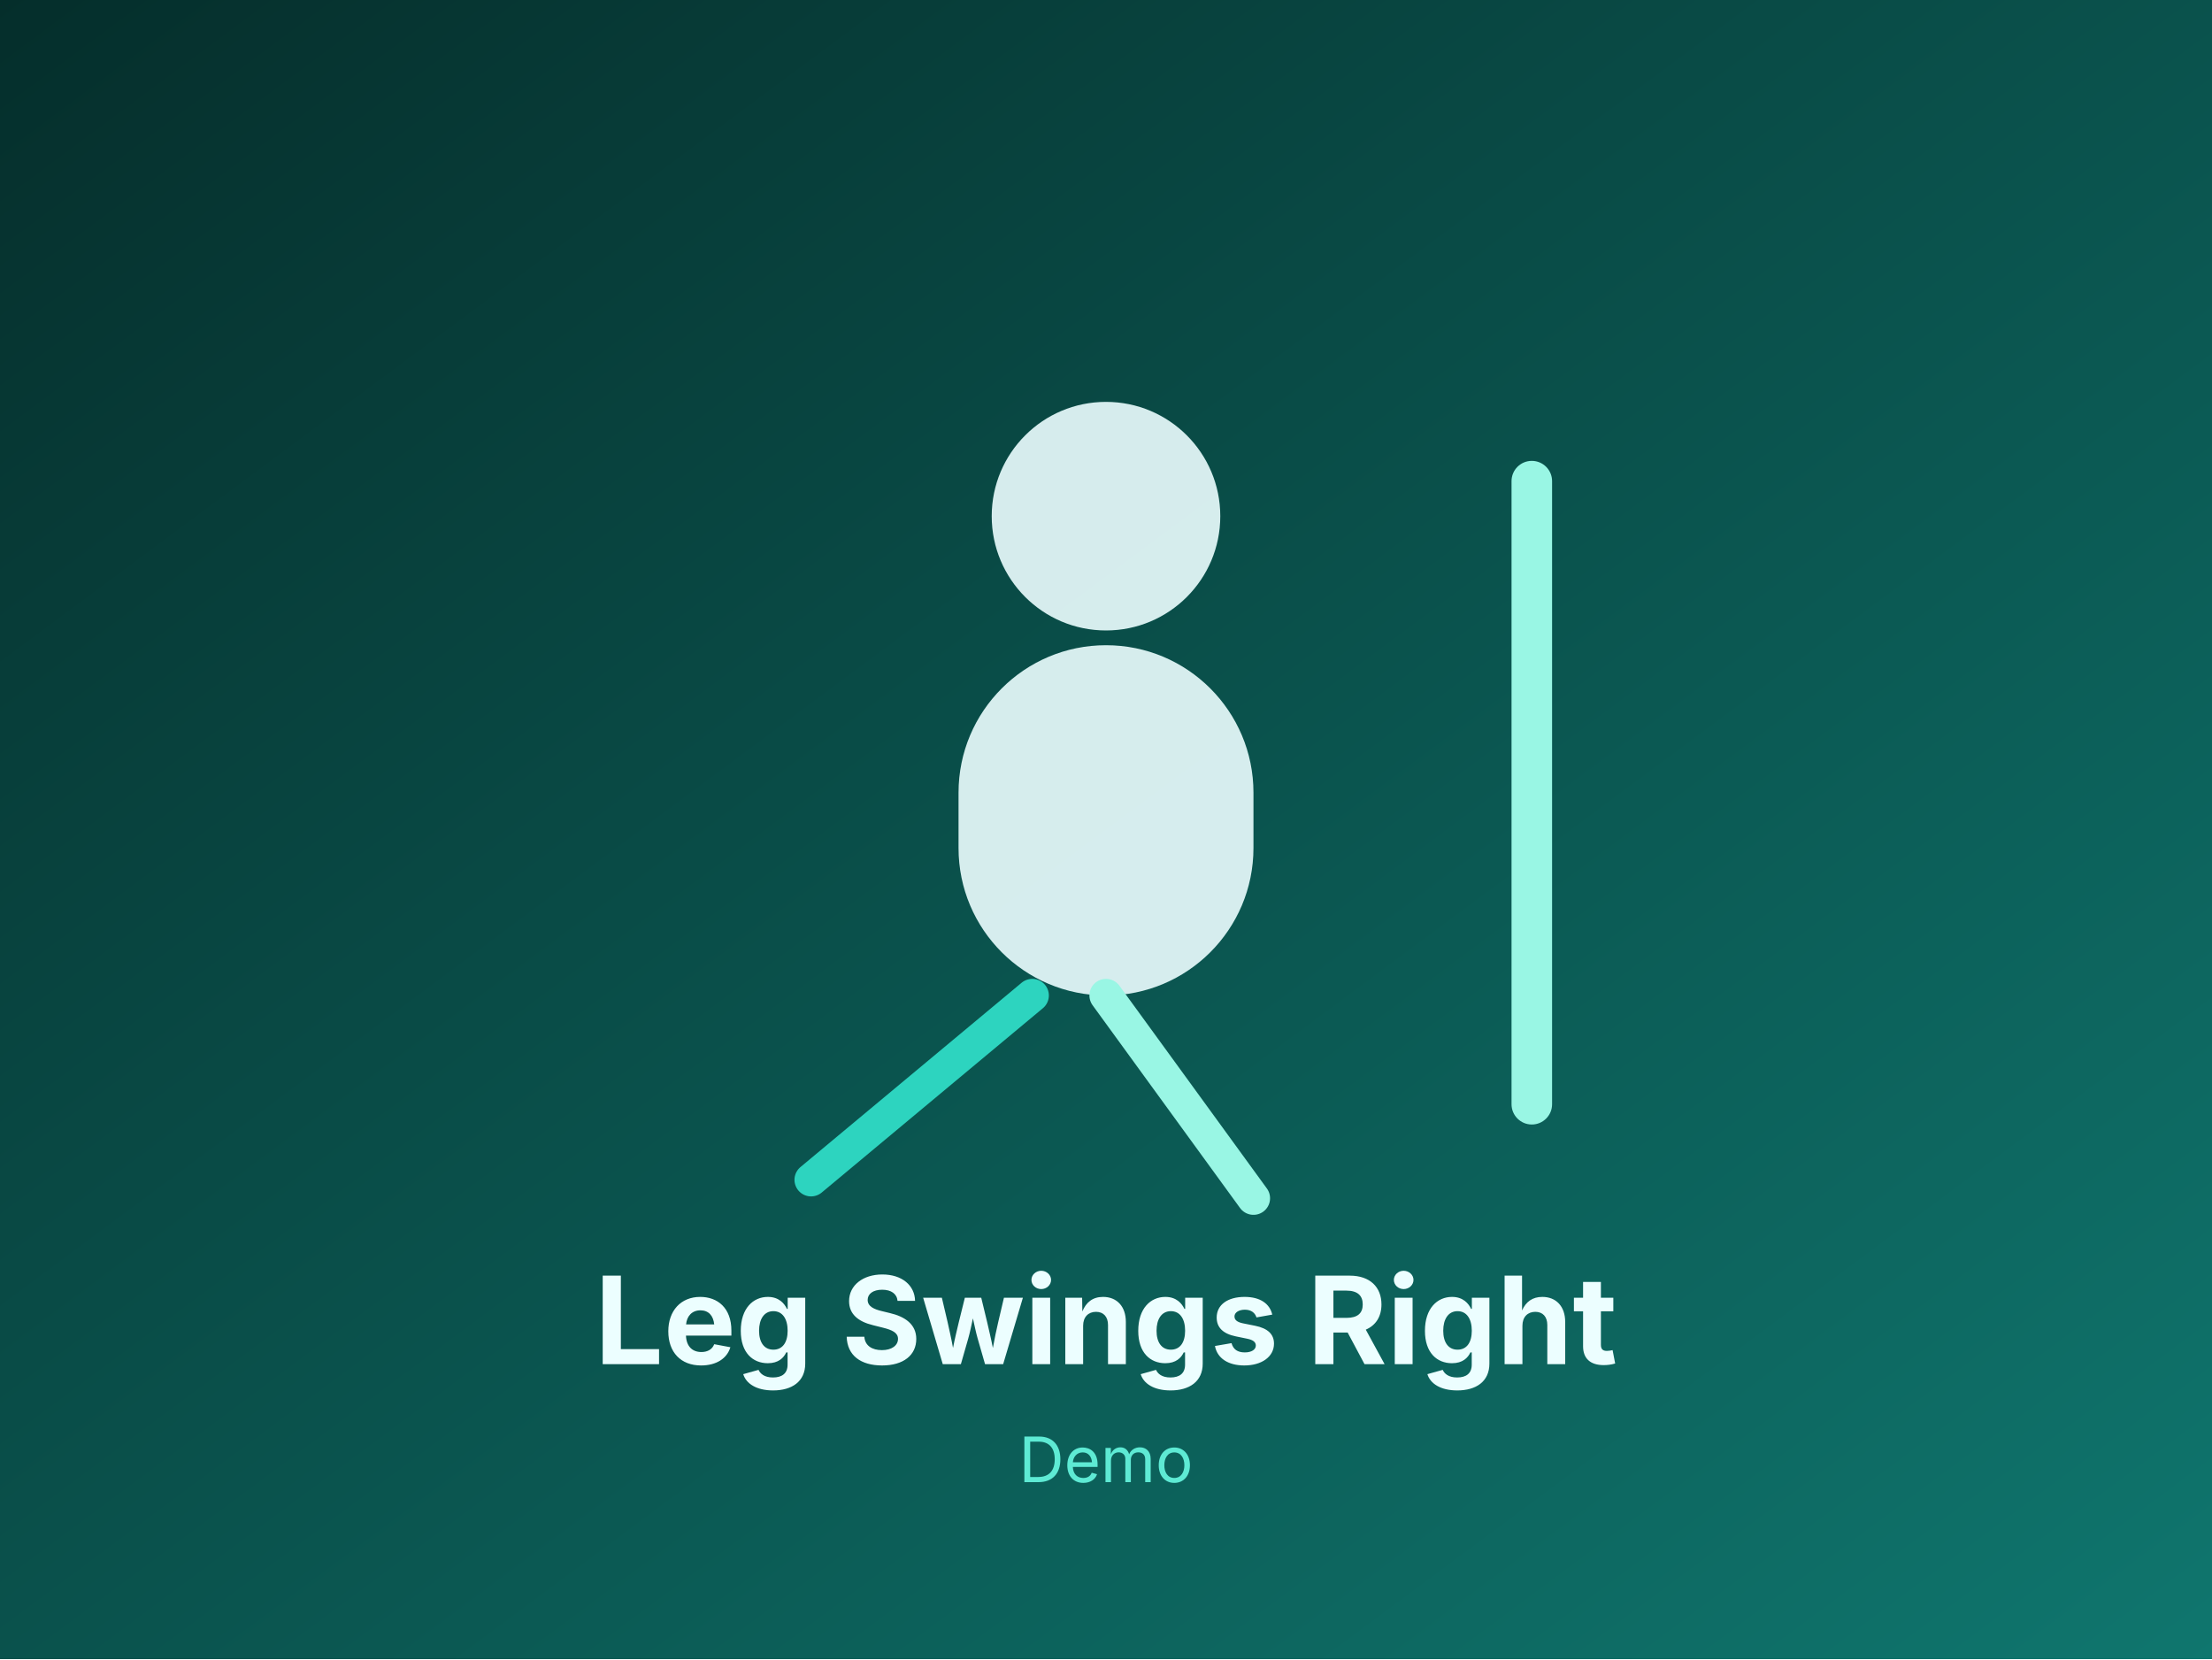
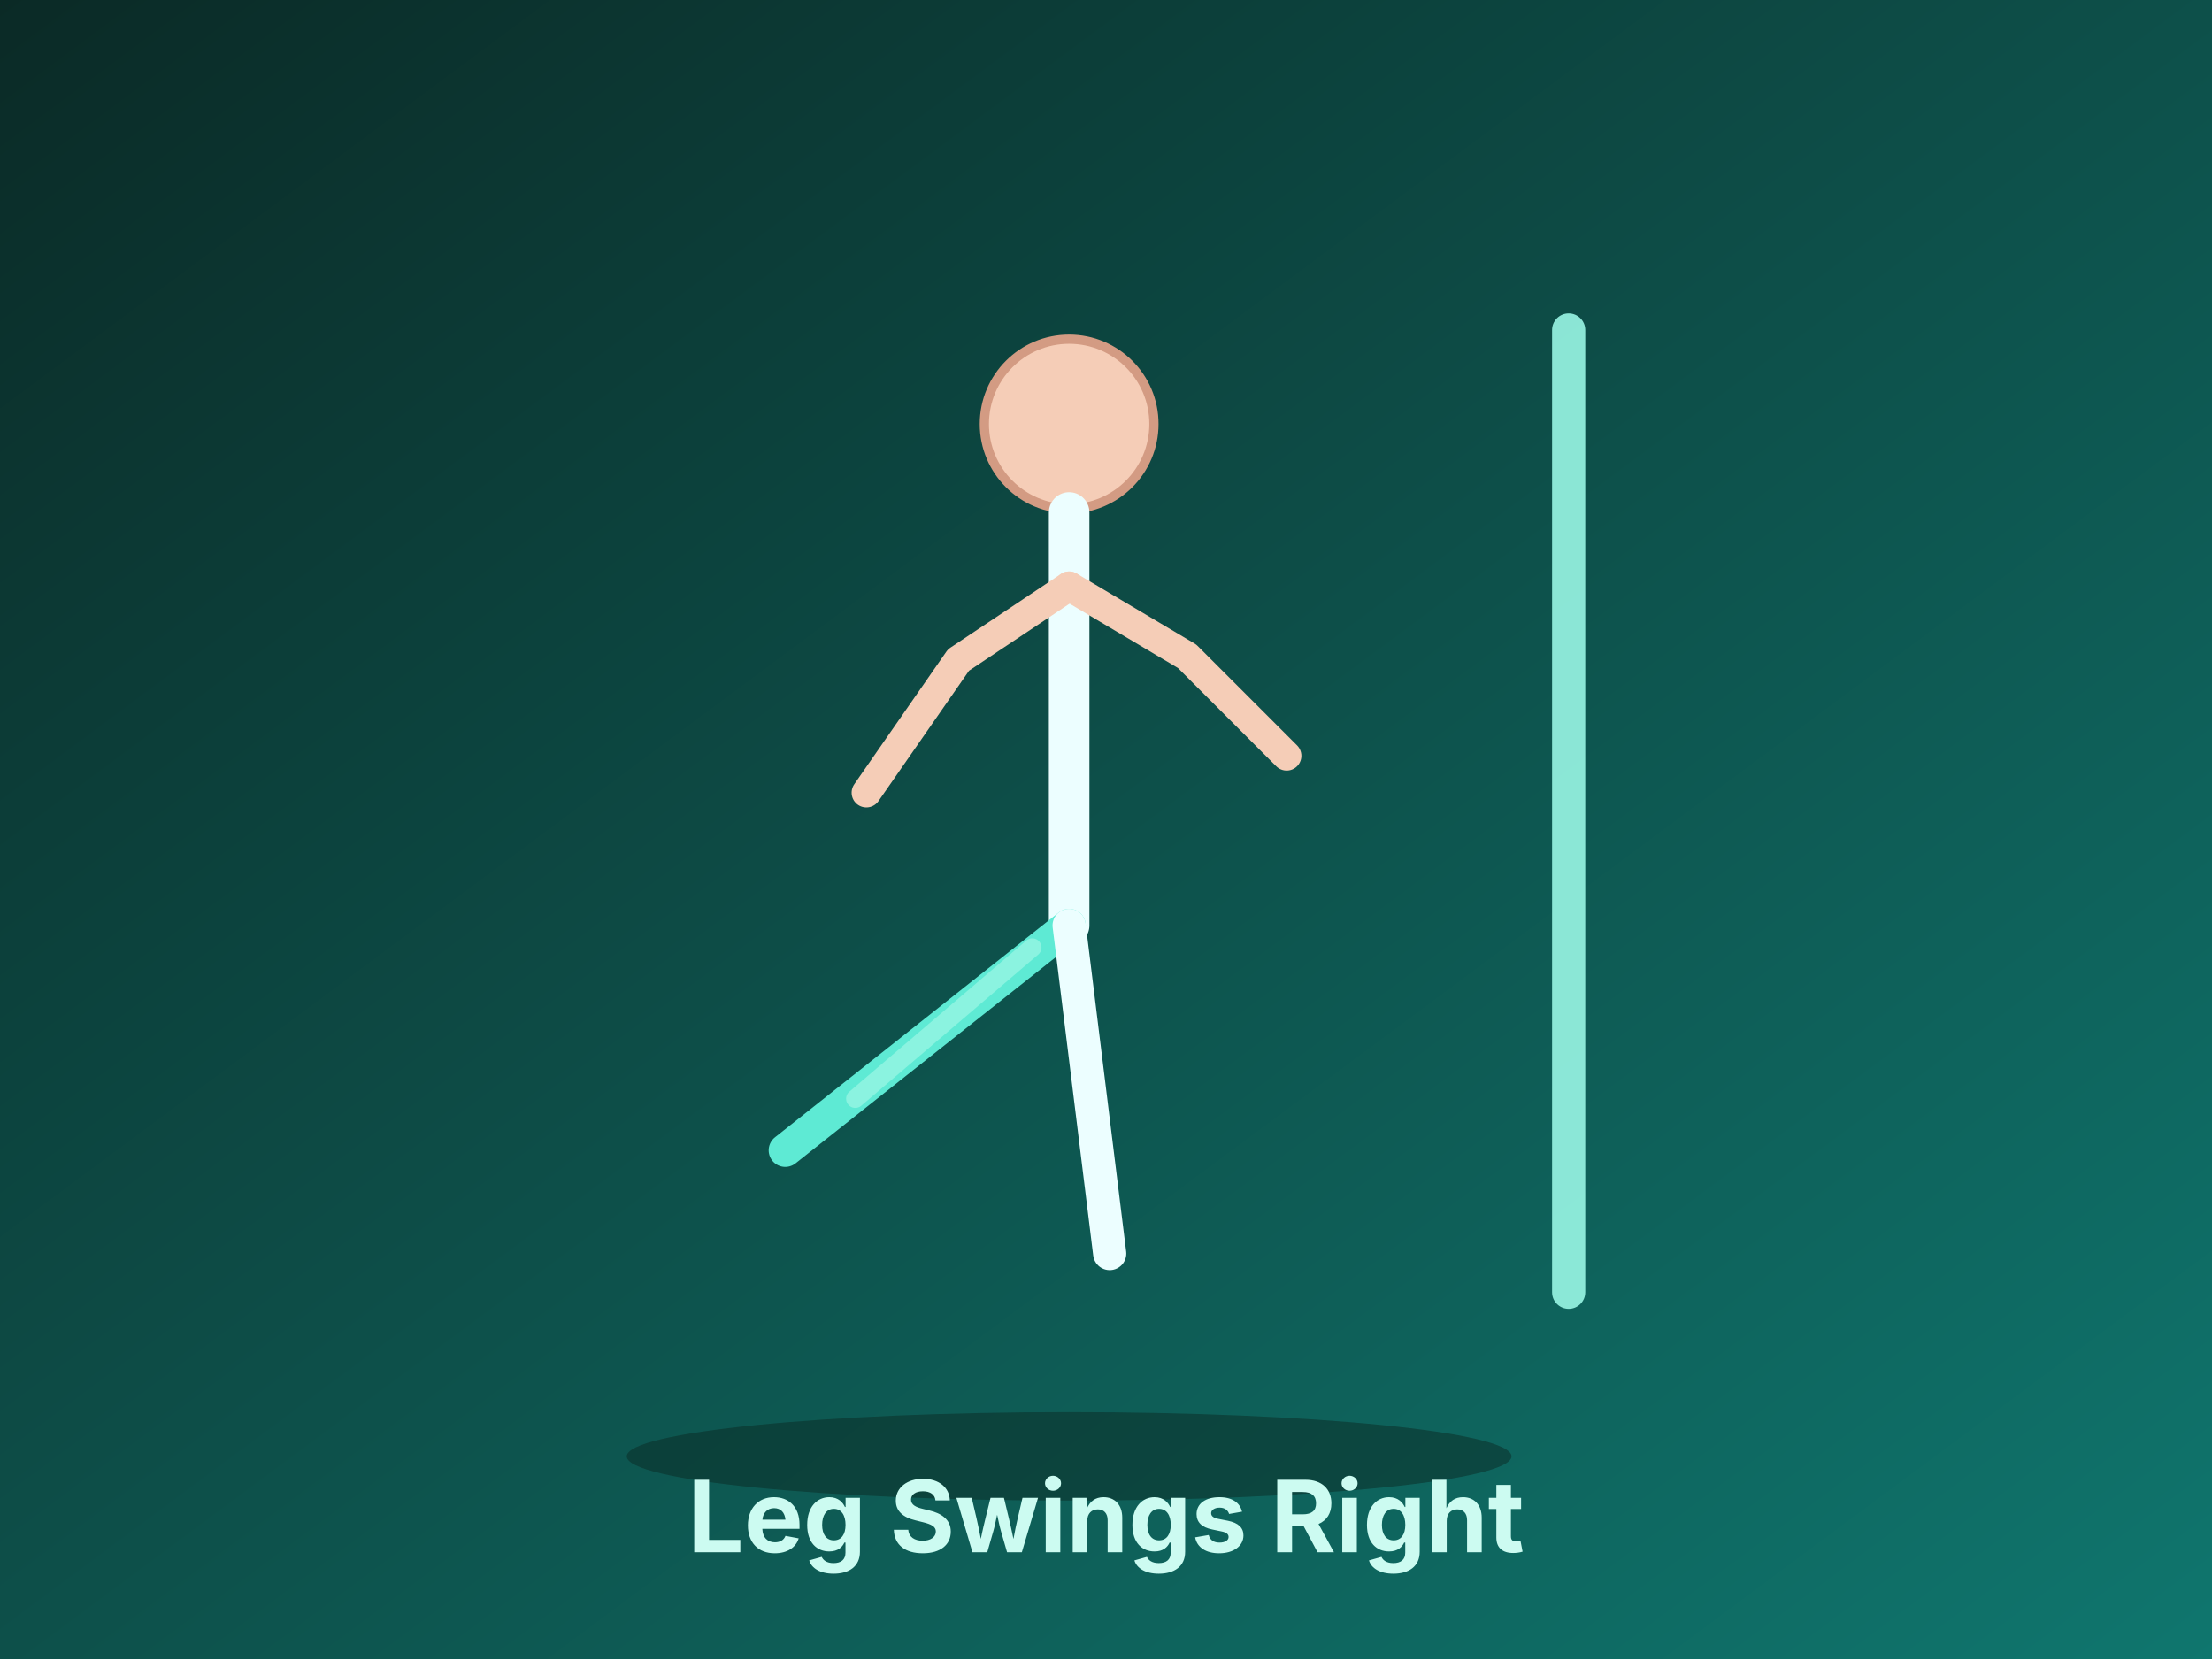
<svg xmlns="http://www.w3.org/2000/svg" viewBox="0 0 1200 900" role="img" aria-label="Leg swings right demo">
  <defs>
    <linearGradient id="bg" x1="0" y1="0" x2="1" y2="1">
-       <stop offset="0%" stop-color="#052e2b" />
+       <stop offset="0%" stop-color="#0b2a26" />
      <stop offset="100%" stop-color="#0f766e" />
    </linearGradient>
  </defs>
  <rect width="1200" height="900" fill="url(#bg)" />
-   <rect x="820" y="250" width="22" height="360" rx="11" fill="#99f6e4" />
-   <circle cx="600" cy="280" r="62" fill="#ecfeff" opacity="0.9" />
-   <rect x="520" y="350" width="160" height="190" rx="80" fill="#ecfeff" opacity="0.9" />
-   <line x1="560" y1="540" x2="440" y2="640" stroke="#2dd4bf" stroke-width="18" stroke-linecap="round" />
-   <line x1="600" y1="540" x2="680" y2="650" stroke="#99f6e4" stroke-width="18" stroke-linecap="round" />
-   <text x="600" y="740" text-anchor="middle" fill="#ecfeff" font-size="66" font-family="Inter, Arial, sans-serif" font-weight="700">Leg Swings Right</text>
-   <text x="600" y="804" text-anchor="middle" fill="#5eead4" font-size="34" font-family="Inter, Arial, sans-serif">Demo</text>
+   <rect x="842" y="170" width="18" height="540" rx="9" fill="#99f6e4" opacity="0.9" />
+   <ellipse cx="580" cy="790" rx="240" ry="24" fill="#092923" opacity="0.5" />
+   <g fill="none" stroke-linecap="round" stroke-linejoin="round">
+     <circle cx="580" cy="230" r="46" fill="#f5cdb7" stroke="#d39b83" stroke-width="5" />
+     <path d="M580 278 L580 502" stroke="#ecfeff" stroke-width="22" />
+     <path d="M580 318 L520 358 L470 430" stroke="#f5cdb7" stroke-width="16" />
+     <path d="M580 318 L644 356 L698 410" stroke="#f5cdb7" stroke-width="16" />
+     <path d="M580 502 L426 624" stroke="#5eead4" stroke-width="18" />
+     <path d="M580 502 L602 680" stroke="#ecfeff" stroke-width="18" />
+     <path d="M560 514 L464 596" stroke="#99f6e4" stroke-width="10" opacity="0.75" />
+   </g>
+   <text x="600" y="842" text-anchor="middle" fill="#ccfbf1" font-size="54" font-family="Inter, Arial, sans-serif" font-weight="700">Leg Swings Right</text>
</svg>
